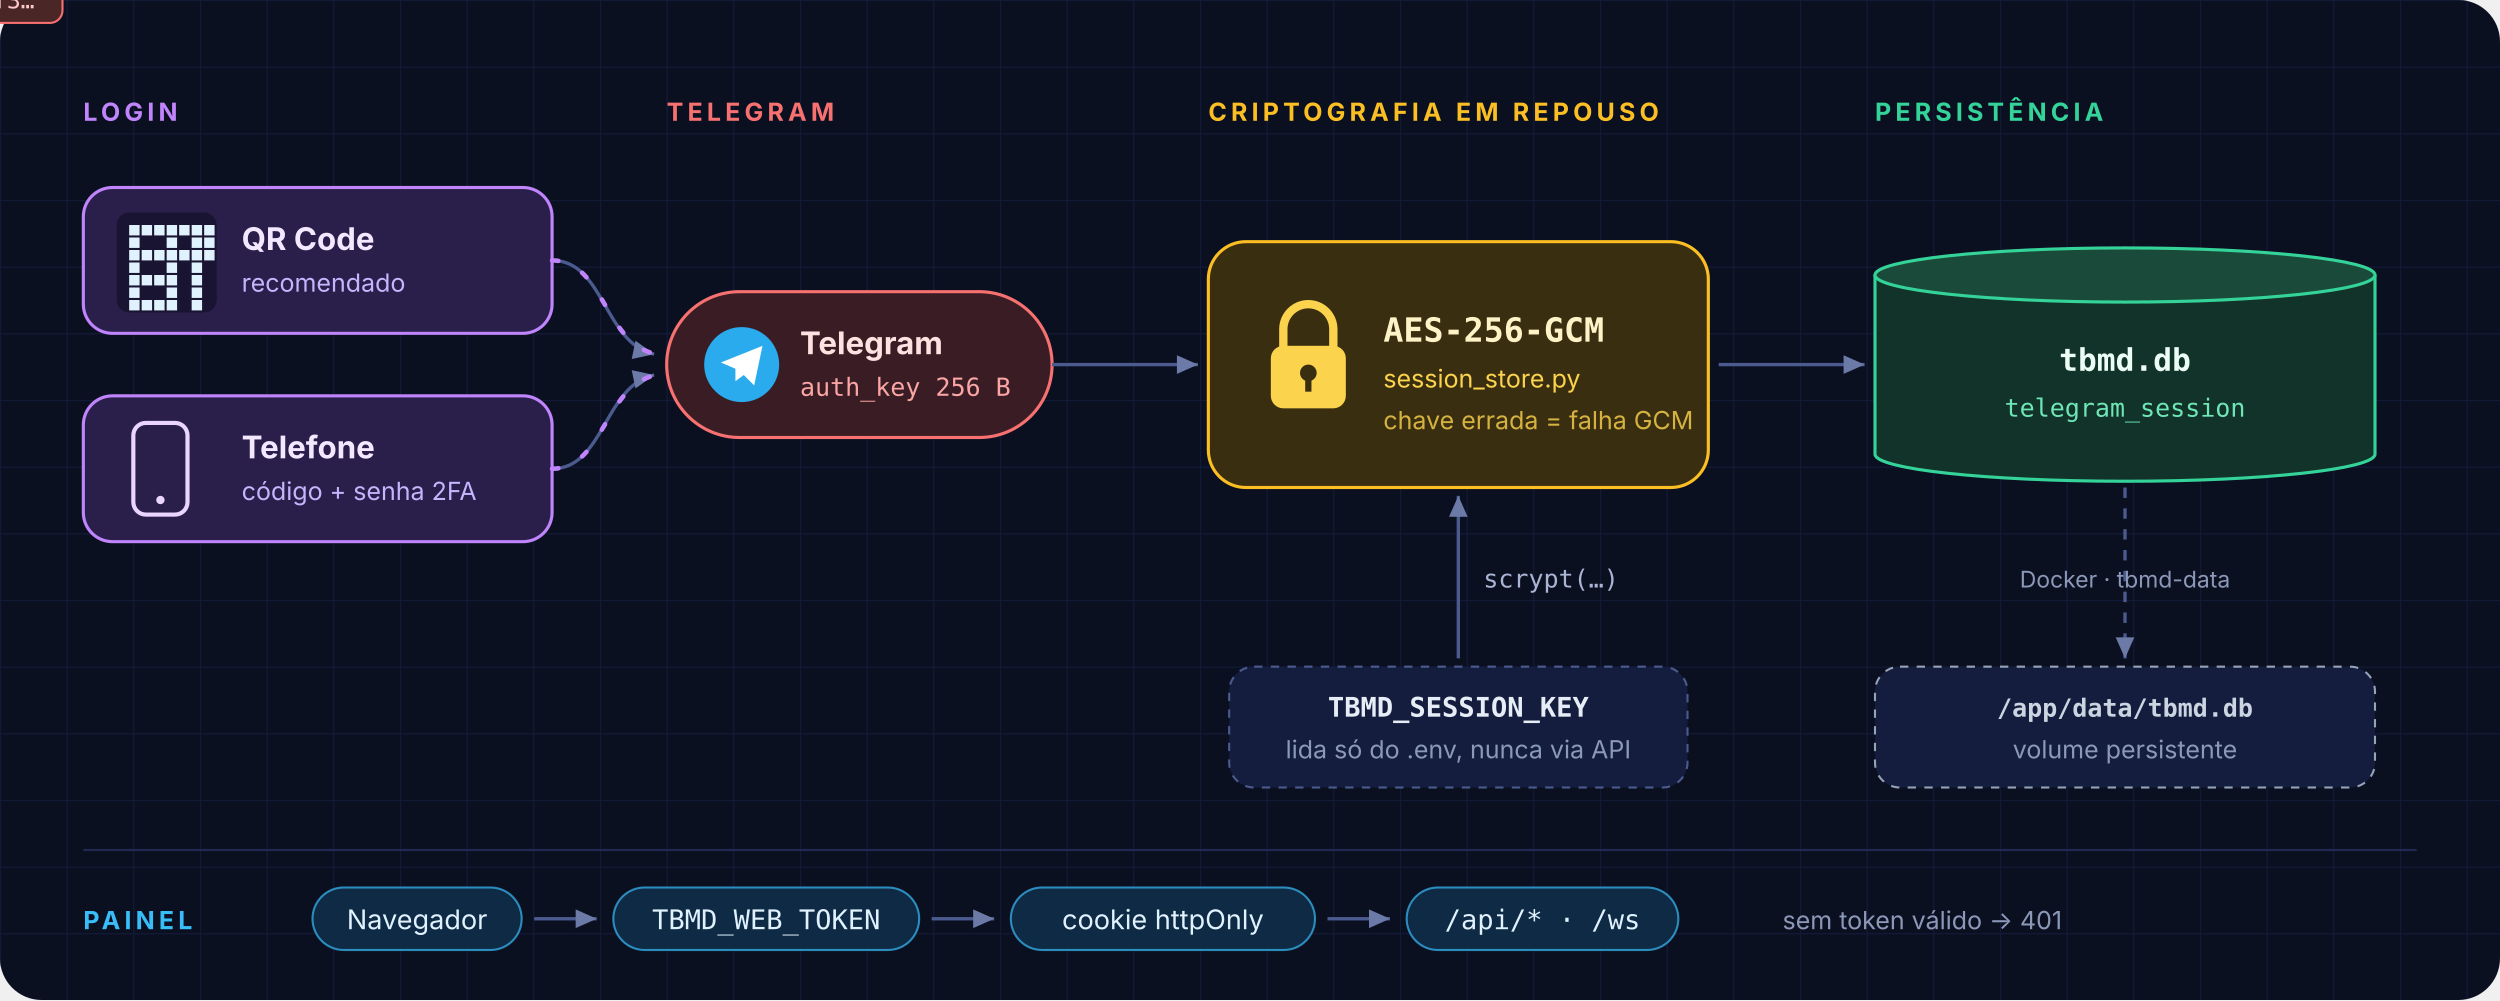
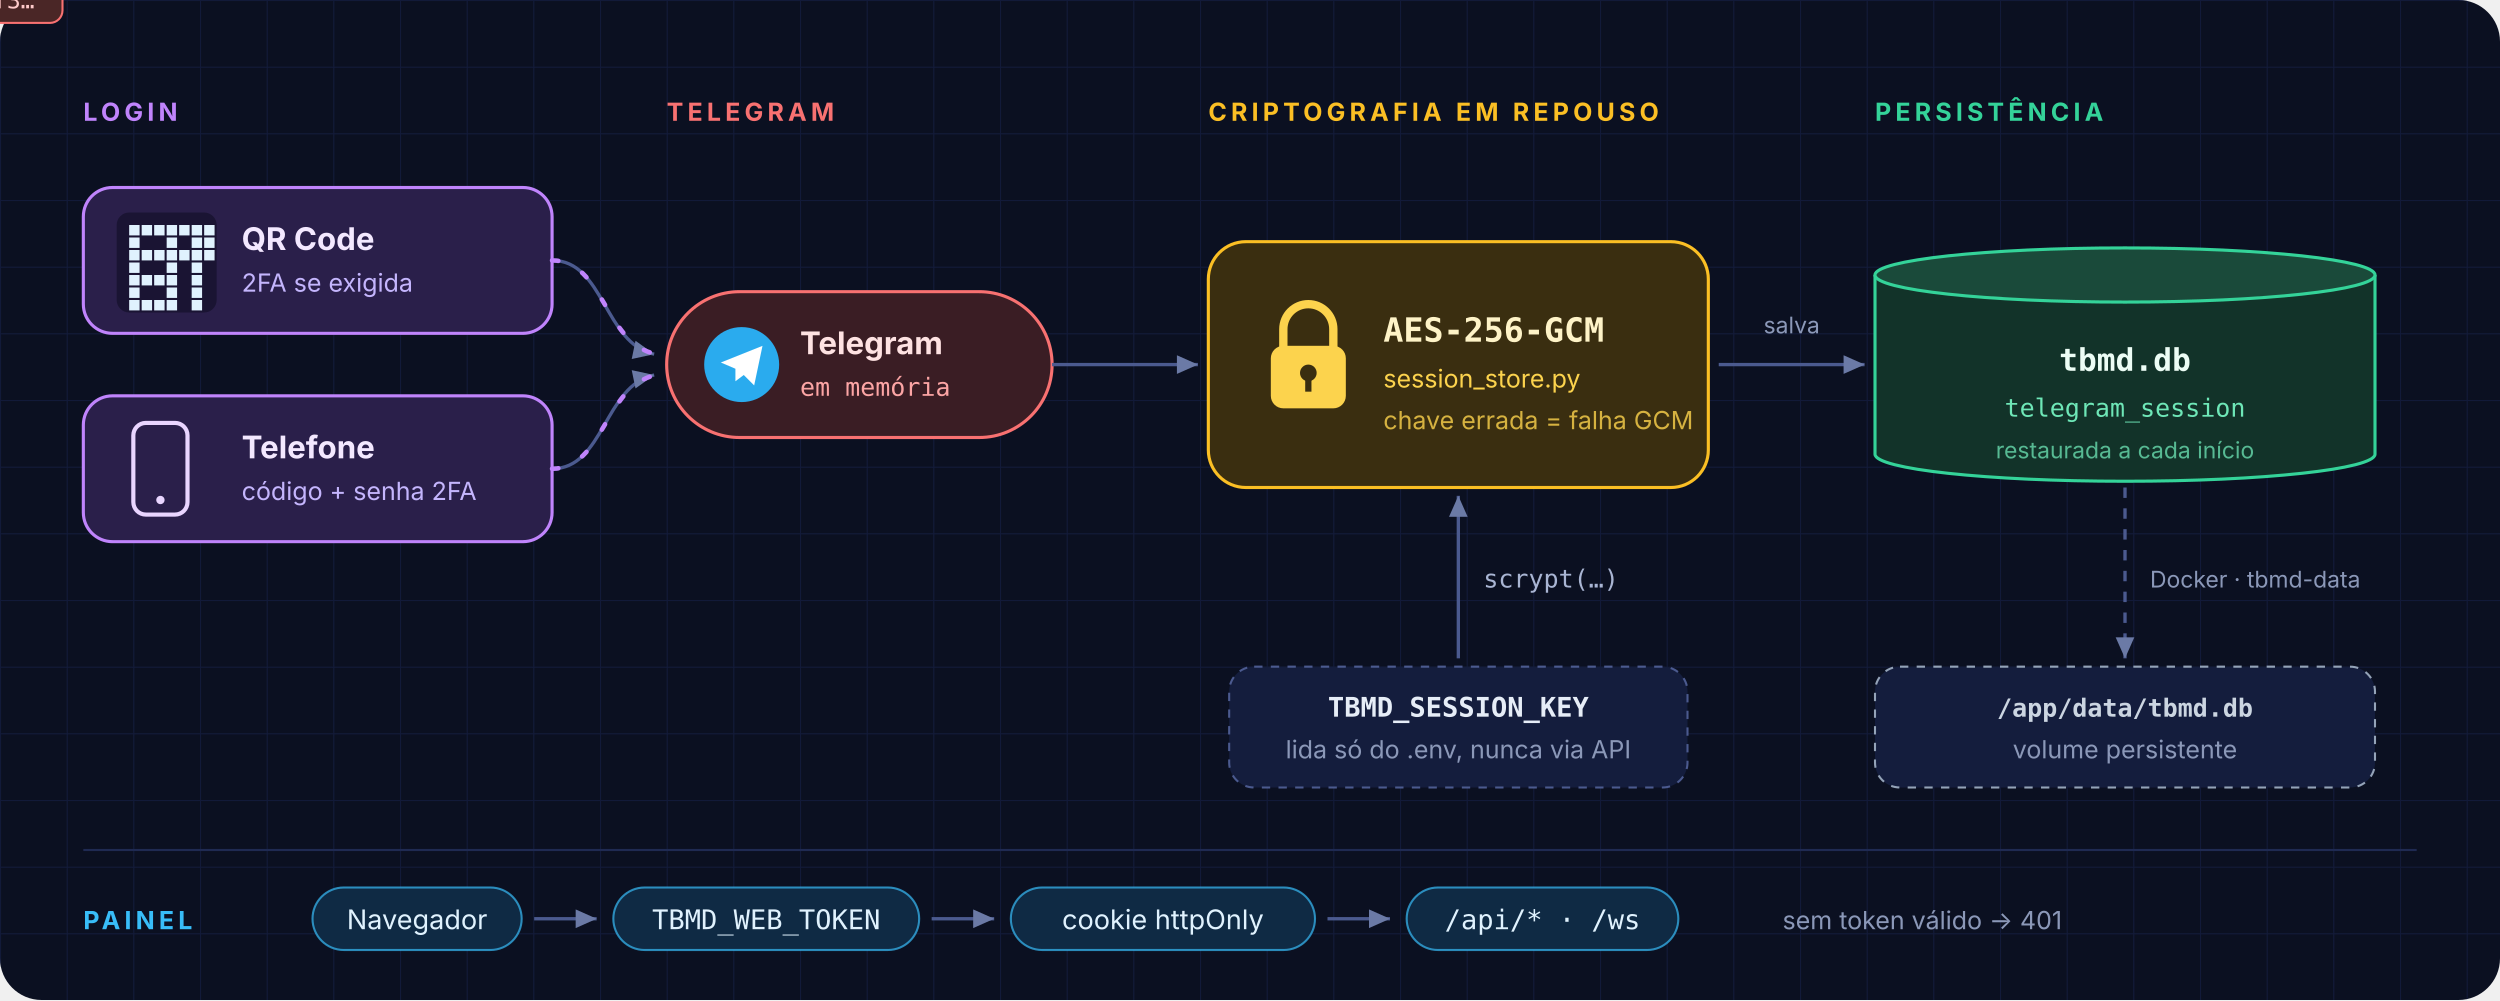
<svg xmlns="http://www.w3.org/2000/svg" width="1200" height="480" viewBox="0 0 1200 480" role="img" aria-label="Autenticação: login por QR Code ou telefone, sessão criptografada com AES-256-GCM e salva no SQLite">
  <defs>
    <marker id="ah" viewBox="0 0 10 10" refX="9" refY="5" markerWidth="7" markerHeight="7" orient="auto">
      <path d="M0 1 L9 5 L0 9z" fill="#6b7aa6" />
    </marker>
    <pattern id="grid" width="32" height="32" patternUnits="userSpaceOnUse">
      <path d="M32 0H0V32" fill="none" stroke="#18224a" />
    </pattern>
    <path id="p1" d="M505 175 L575 175" />
    <path id="p2" d="M825 175 L895 175" />
    <path id="pq" d="M265 125 C 290 125, 290 165, 315 170" />
    <path id="pp" d="M265 225 C 290 225, 290 185, 315 180" />
  </defs>
  <style>
.flow{fill:none;stroke-width:2.2;stroke-linecap:round;stroke-dasharray:3 13;animation:f 1.4s linear infinite} @keyframes f{to{stroke-dashoffset:-32}}
.shackle{animation:lock 4s ease-in-out infinite} @keyframes lock{0%,40%{transform:translateY(-7px)}50%,90%{transform:none}100%{transform:translateY(-7px)}}
.halo{animation:halo 4s ease-in-out infinite} @keyframes halo{0%,45%{opacity:0}55%{opacity:.55}90%,100%{opacity:0}}
@media (prefers-reduced-motion: reduce){.flow,.shackle,.halo{animation:none}}
</style>
  <rect width="1200" height="480" rx="20" fill="#0b1021" />
  <rect width="1200" height="480" rx="20" fill="url(#grid)" opacity=".6" />
  <g font-family="Inter, 'Segoe UI', system-ui, -apple-system, sans-serif" font-size="12" font-weight="700" letter-spacing="2">
    <text x="40" y="58" fill="#c084fc">LOGIN</text>
    <text x="320" y="58" fill="#f87171">TELEGRAM</text>
    <text x="580" y="58" fill="#fbbf24">CRIPTOGRAFIA EM REPOUSO</text>
    <text x="900" y="58" fill="#34d399">PERSISTÊNCIA</text>
  </g>
  <rect x="40" y="90" width="225" height="70" rx="14" fill="#2a1f4a" stroke="#c084fc" stroke-width="1.5" />
  <rect x="56" y="102" width="48" height="48" rx="6" fill="#1a1433" />
  <rect x="62" y="108" width="5" height="5" fill="#e0f2fe" />
  <rect x="68" y="108" width="5" height="5" fill="#e0f2fe" />
  <rect x="74" y="108" width="5" height="5" fill="#e0f2fe" />
  <rect x="80" y="108" width="5" height="5" fill="#e0f2fe" />
  <rect x="86" y="108" width="5" height="5" fill="#e0f2fe" />
  <rect x="92" y="108" width="5" height="5" fill="#e0f2fe" />
  <rect x="98" y="108" width="5" height="5" fill="#e0f2fe" />
  <rect x="62" y="114" width="5" height="5" fill="#e0f2fe" />
  <rect x="80" y="114" width="5" height="5" fill="#e0f2fe" />
  <rect x="92" y="114" width="5" height="5" fill="#e0f2fe" />
  <rect x="98" y="114" width="5" height="5" fill="#e0f2fe" />
  <rect x="62" y="120" width="5" height="5" fill="#e0f2fe" />
  <rect x="68" y="120" width="5" height="5" fill="#e0f2fe" />
  <rect x="74" y="120" width="5" height="5" fill="#e0f2fe" />
  <rect x="80" y="120" width="5" height="5" fill="#e0f2fe" />
  <rect x="86" y="120" width="5" height="5" fill="#e0f2fe" />
  <rect x="92" y="120" width="5" height="5" fill="#e0f2fe" />
  <rect x="98" y="120" width="5" height="5" fill="#e0f2fe" />
  <rect x="62" y="126" width="5" height="5" fill="#e0f2fe" />
  <rect x="80" y="126" width="5" height="5" fill="#e0f2fe" />
  <rect x="92" y="126" width="5" height="5" fill="#e0f2fe" />
  <rect x="62" y="132" width="5" height="5" fill="#e0f2fe" />
  <rect x="68" y="132" width="5" height="5" fill="#e0f2fe" />
  <rect x="74" y="132" width="5" height="5" fill="#e0f2fe" />
  <rect x="80" y="132" width="5" height="5" fill="#e0f2fe" />
  <rect x="92" y="132" width="5" height="5" fill="#e0f2fe" />
  <rect x="62" y="138" width="5" height="5" fill="#e0f2fe" />
  <rect x="80" y="138" width="5" height="5" fill="#e0f2fe" />
  <rect x="92" y="138" width="5" height="5" fill="#e0f2fe" />
  <rect x="62" y="144" width="5" height="5" fill="#e0f2fe" />
  <rect x="68" y="144" width="5" height="5" fill="#e0f2fe" />
  <rect x="74" y="144" width="5" height="5" fill="#e0f2fe" />
  <rect x="80" y="144" width="5" height="5" fill="#e0f2fe" />
  <rect x="92" y="144" width="5" height="5" fill="#e0f2fe" />
  <text x="116" y="120" font-family="Inter, 'Segoe UI', system-ui, -apple-system, sans-serif" font-size="15" font-weight="700" fill="#f3e8ff">QR Code</text>
-   <text x="116" y="140" font-family="Inter, 'Segoe UI', system-ui, -apple-system, sans-serif" font-size="12" fill="#c4b5fd">recomendado</text>
+   <text x="116" y="140" font-family="Inter, 'Segoe UI', system-ui, -apple-system, sans-serif" font-size="12" fill="#c4b5fd">2FA se exigida</text>
  <rect x="40" y="190" width="225" height="70" rx="14" fill="#2a1f4a" stroke="#c084fc" stroke-width="1.5" />
  <rect x="64" y="203" width="26" height="44" rx="6" fill="none" stroke="#e9d5ff" stroke-width="2" />
  <circle cx="77" cy="240" r="2" fill="#e9d5ff" />
  <text x="116" y="220" font-family="Inter, 'Segoe UI', system-ui, -apple-system, sans-serif" font-size="15" font-weight="700" fill="#f3e8ff">Telefone</text>
  <text x="116" y="240" font-family="Inter, 'Segoe UI', system-ui, -apple-system, sans-serif" font-size="12" fill="#c4b5fd">código + senha 2FA</text>
  <path d="M265 125 C 290 125, 290 165, 314 170" fill="none" stroke="#4b5a8f" stroke-width="1.6" marker-end="url(#ah)" />
  <path d="M265 225 C 290 225, 290 185, 314 180" fill="none" stroke="#4b5a8f" stroke-width="1.6" marker-end="url(#ah)" />
  <use href="#pq" class="flow" stroke="#c084fc" />
  <use href="#pp" class="flow" stroke="#c084fc" />
  <rect x="320" y="140" width="185" height="70" rx="35" fill="#3a1d24" stroke="#f87171" stroke-width="1.5" />
  <circle cx="356" cy="175" r="18" fill="#2aabee" />
  <path d="M346 174 L366 166 L362 185 L357 180 L353 183 L353 177Z" fill="#fff" />
  <text x="384" y="170" font-family="Inter, 'Segoe UI', system-ui, -apple-system, sans-serif" font-size="15" font-weight="700" fill="#fee2e2">Telegram</text>
-   <text x="384" y="190" font-family="'JetBrains Mono', SFMono-Regular, Consolas, monospace" font-size="12" fill="#fca5a5">auth_key 256 B</text>
+   <text x="384" y="190" font-family="'JetBrains Mono', SFMono-Regular, Consolas, monospace" font-size="12" fill="#fca5a5">em memória</text>
  <path d="M505 175 L575 175" fill="none" stroke="#4b5a8f" stroke-width="1.6" marker-end="url(#ah)" />
  <rect class="halo" x="572" y="108" width="256" height="134" rx="22" fill="#fbbf24" opacity="0" />
  <rect x="580" y="116" width="240" height="118" rx="18" fill="#3a2e10" stroke="#fbbf24" stroke-width="1.5" />
  <g transform="translate(610 150)">
    <path class="shackle" d="M6 18 V8 a12 12 0 0 1 24 0 V18" fill="none" stroke="#fcd34d" stroke-width="4" />
    <rect x="0" y="16" width="36" height="30" rx="6" fill="#fcd34d" />
    <circle cx="18" cy="29" r="4" fill="#3a2e10" />
    <rect x="16.5" y="30" width="3" height="8" fill="#3a2e10" />
  </g>
  <text x="664" y="164" font-family="'JetBrains Mono', SFMono-Regular, Consolas, monospace" font-size="16" font-weight="700" fill="#fef3c7">AES-256-GCM</text>
  <text x="664" y="186" font-family="Inter, 'Segoe UI', system-ui, -apple-system, sans-serif" font-size="12" fill="#fcd34d">session_store.py</text>
  <text x="664" y="206" font-family="Inter, 'Segoe UI', system-ui, -apple-system, sans-serif" font-size="12" fill="#fcd34d" fill-opacity=".8">chave errada = falha GCM</text>
  <path d="M700 316 L700 238" fill="none" stroke="#4b5a8f" stroke-width="1.6" marker-end="url(#ah)" />
  <text x="712" y="282" font-family="'JetBrains Mono', SFMono-Regular, Consolas, monospace" font-size="12" fill="#a9b5d3">scrypt(…)</text>
  <rect x="590" y="320" width="220" height="58" rx="12" fill="#141d3d" stroke="#4b5a8f" stroke-dasharray="4 4" />
  <text x="700" y="344" text-anchor="middle" font-family="'JetBrains Mono', SFMono-Regular, Consolas, monospace" font-size="13" font-weight="700" fill="#e6edf7">TBMD_SESSION_KEY</text>
  <text x="700" y="364" text-anchor="middle" font-family="Inter, 'Segoe UI', system-ui, -apple-system, sans-serif" font-size="12" fill="#8b98b8">lida só do .env, nunca via API</text>
  <path d="M825 175 L895 175" fill="none" stroke="#4b5a8f" stroke-width="1.6" marker-end="url(#ah)" />
+   <text x="860" y="160" text-anchor="middle" font-family="Inter, 'Segoe UI', system-ui, -apple-system, sans-serif" font-size="11" fill="#8b98b8">salva</text>
  <g>
    <path d="M900 132 v86 a120 13 0 0 0 240 0 v-86" fill="#123329" stroke="#34d399" stroke-width="1.5" />
    <ellipse cx="1020" cy="132" rx="120" ry="13" fill="#1a4a3a" stroke="#34d399" stroke-width="1.5" />
    <text x="1020" y="178" text-anchor="middle" font-family="'JetBrains Mono', SFMono-Regular, Consolas, monospace" font-size="15" font-weight="700" fill="#ecfdf5">tbmd.db</text>
    <text x="1020" y="200" text-anchor="middle" font-family="'JetBrains Mono', SFMono-Regular, Consolas, monospace" font-size="12" fill="#6ee7b7">telegram_session</text>
+     <text x="1020" y="220" text-anchor="middle" font-family="Inter, 'Segoe UI', system-ui, -apple-system, sans-serif" font-size="11" fill="#6ee7b7" fill-opacity=".75">restaurada a cada início</text>
  </g>
  <rect x="900" y="320" width="240" height="58" rx="12" fill="#141d3d" stroke="#94a3b8" stroke-dasharray="4 4" />
  <text x="1020" y="344" text-anchor="middle" font-family="'JetBrains Mono', SFMono-Regular, Consolas, monospace" font-size="12" font-weight="700" fill="#cbd5e1">/app/data/tbmd.db</text>
  <text x="1020" y="364" text-anchor="middle" font-family="Inter, 'Segoe UI', system-ui, -apple-system, sans-serif" font-size="12" fill="#8b98b8">volume persistente</text>
  <path d="M1020 234 L1020 316" fill="none" stroke="#4b5a8f" stroke-width="1.6" stroke-dasharray="5 5" marker-end="url(#ah)" />
-   <text x="1020" y="282" text-anchor="middle" font-family="Inter, 'Segoe UI', system-ui, -apple-system, sans-serif" font-size="11" fill="#8b98b8">Docker · tbmd-data</text>
+   <text x="1032" y="282" font-family="Inter, 'Segoe UI', system-ui, -apple-system, sans-serif" font-size="11" fill="#8b98b8">Docker · tbmd-data</text>
  <g>
    <rect x="-30" y="-11" width="60" height="22" rx="6" fill="#4a2626" stroke="#f87171" />
    <text y="4" text-anchor="middle" font-family="'JetBrains Mono', SFMono-Regular, Consolas, monospace" font-size="11" fill="#fecaca">a7f3…</text>
    <animateMotion dur="4s" repeatCount="indefinite" keyPoints="0;1;1" keyTimes="0;.4;1">
      <mpath href="#p1" />
    </animateMotion>
    <animate attributeName="opacity" dur="4s" repeatCount="indefinite" values="1;1;0;0" keyTimes="0;.4;.42;1" />
  </g>
  <g opacity="0">
    <rect x="-30" y="-11" width="60" height="22" rx="6" fill="#123329" stroke="#34d399" />
    <text y="4" text-anchor="middle" font-family="'JetBrains Mono', SFMono-Regular, Consolas, monospace" font-size="11" fill="#a7f3d0">▓▒░▓</text>
    <animateMotion dur="4s" repeatCount="indefinite" keyPoints="0;0;1;1" keyTimes="0;.55;.92;1">
      <mpath href="#p2" />
    </animateMotion>
    <animate attributeName="opacity" dur="4s" repeatCount="indefinite" values="0;0;1;1;0" keyTimes="0;.54;.56;.92;1" />
  </g>
  <line x1="40" y1="408" x2="1160" y2="408" stroke="#1f2a52" />
  <text x="40" y="446" font-family="Inter, 'Segoe UI', system-ui, -apple-system, sans-serif" font-size="12" font-weight="700" letter-spacing="2" fill="#38bdf8">PAINEL</text>
  <rect x="150" y="426" width="100.4" height="30" rx="15" fill="#0f2a44" stroke="#38bdf8" stroke-opacity=".7" />
  <text x="200.2" y="446" text-anchor="middle" font-family="Inter, 'Segoe UI', system-ui, -apple-system, sans-serif" font-size="13" fill="#e0f2fe">Navegador</text>
  <path d="M256.4 441 L286.4 441" fill="none" stroke="#4b5a8f" stroke-width="1.6" marker-end="url(#ah)" />
  <rect x="294.4" y="426" width="146.8" height="30" rx="15" fill="#0f2a44" stroke="#38bdf8" stroke-opacity=".7" />
  <text x="367.8" y="446" text-anchor="middle" font-family="'JetBrains Mono', SFMono-Regular, Consolas, monospace" font-size="13" fill="#e0f2fe">TBMD_WEB_TOKEN</text>
  <path d="M447.2 441 L477.2 441" fill="none" stroke="#4b5a8f" stroke-width="1.6" marker-end="url(#ah)" />
  <rect x="485.2" y="426" width="146.0" height="30" rx="15" fill="#0f2a44" stroke="#38bdf8" stroke-opacity=".7" />
  <text x="558.2" y="446" text-anchor="middle" font-family="Inter, 'Segoe UI', system-ui, -apple-system, sans-serif" font-size="13" fill="#e0f2fe">cookie httpOnly</text>
  <path d="M637.2 441 L667.2 441" fill="none" stroke="#4b5a8f" stroke-width="1.6" marker-end="url(#ah)" />
  <rect x="675.2" y="426" width="130.4" height="30" rx="15" fill="#0f2a44" stroke="#38bdf8" stroke-opacity=".7" />
  <text x="740.4" y="446" text-anchor="middle" font-family="'JetBrains Mono', SFMono-Regular, Consolas, monospace" font-size="13" fill="#e0f2fe">/api/* · /ws</text>
  <text x="855.6" y="446" font-family="Inter, 'Segoe UI', system-ui, -apple-system, sans-serif" font-size="12" fill="#8b98b8">sem token válido → 401</text>
</svg>
